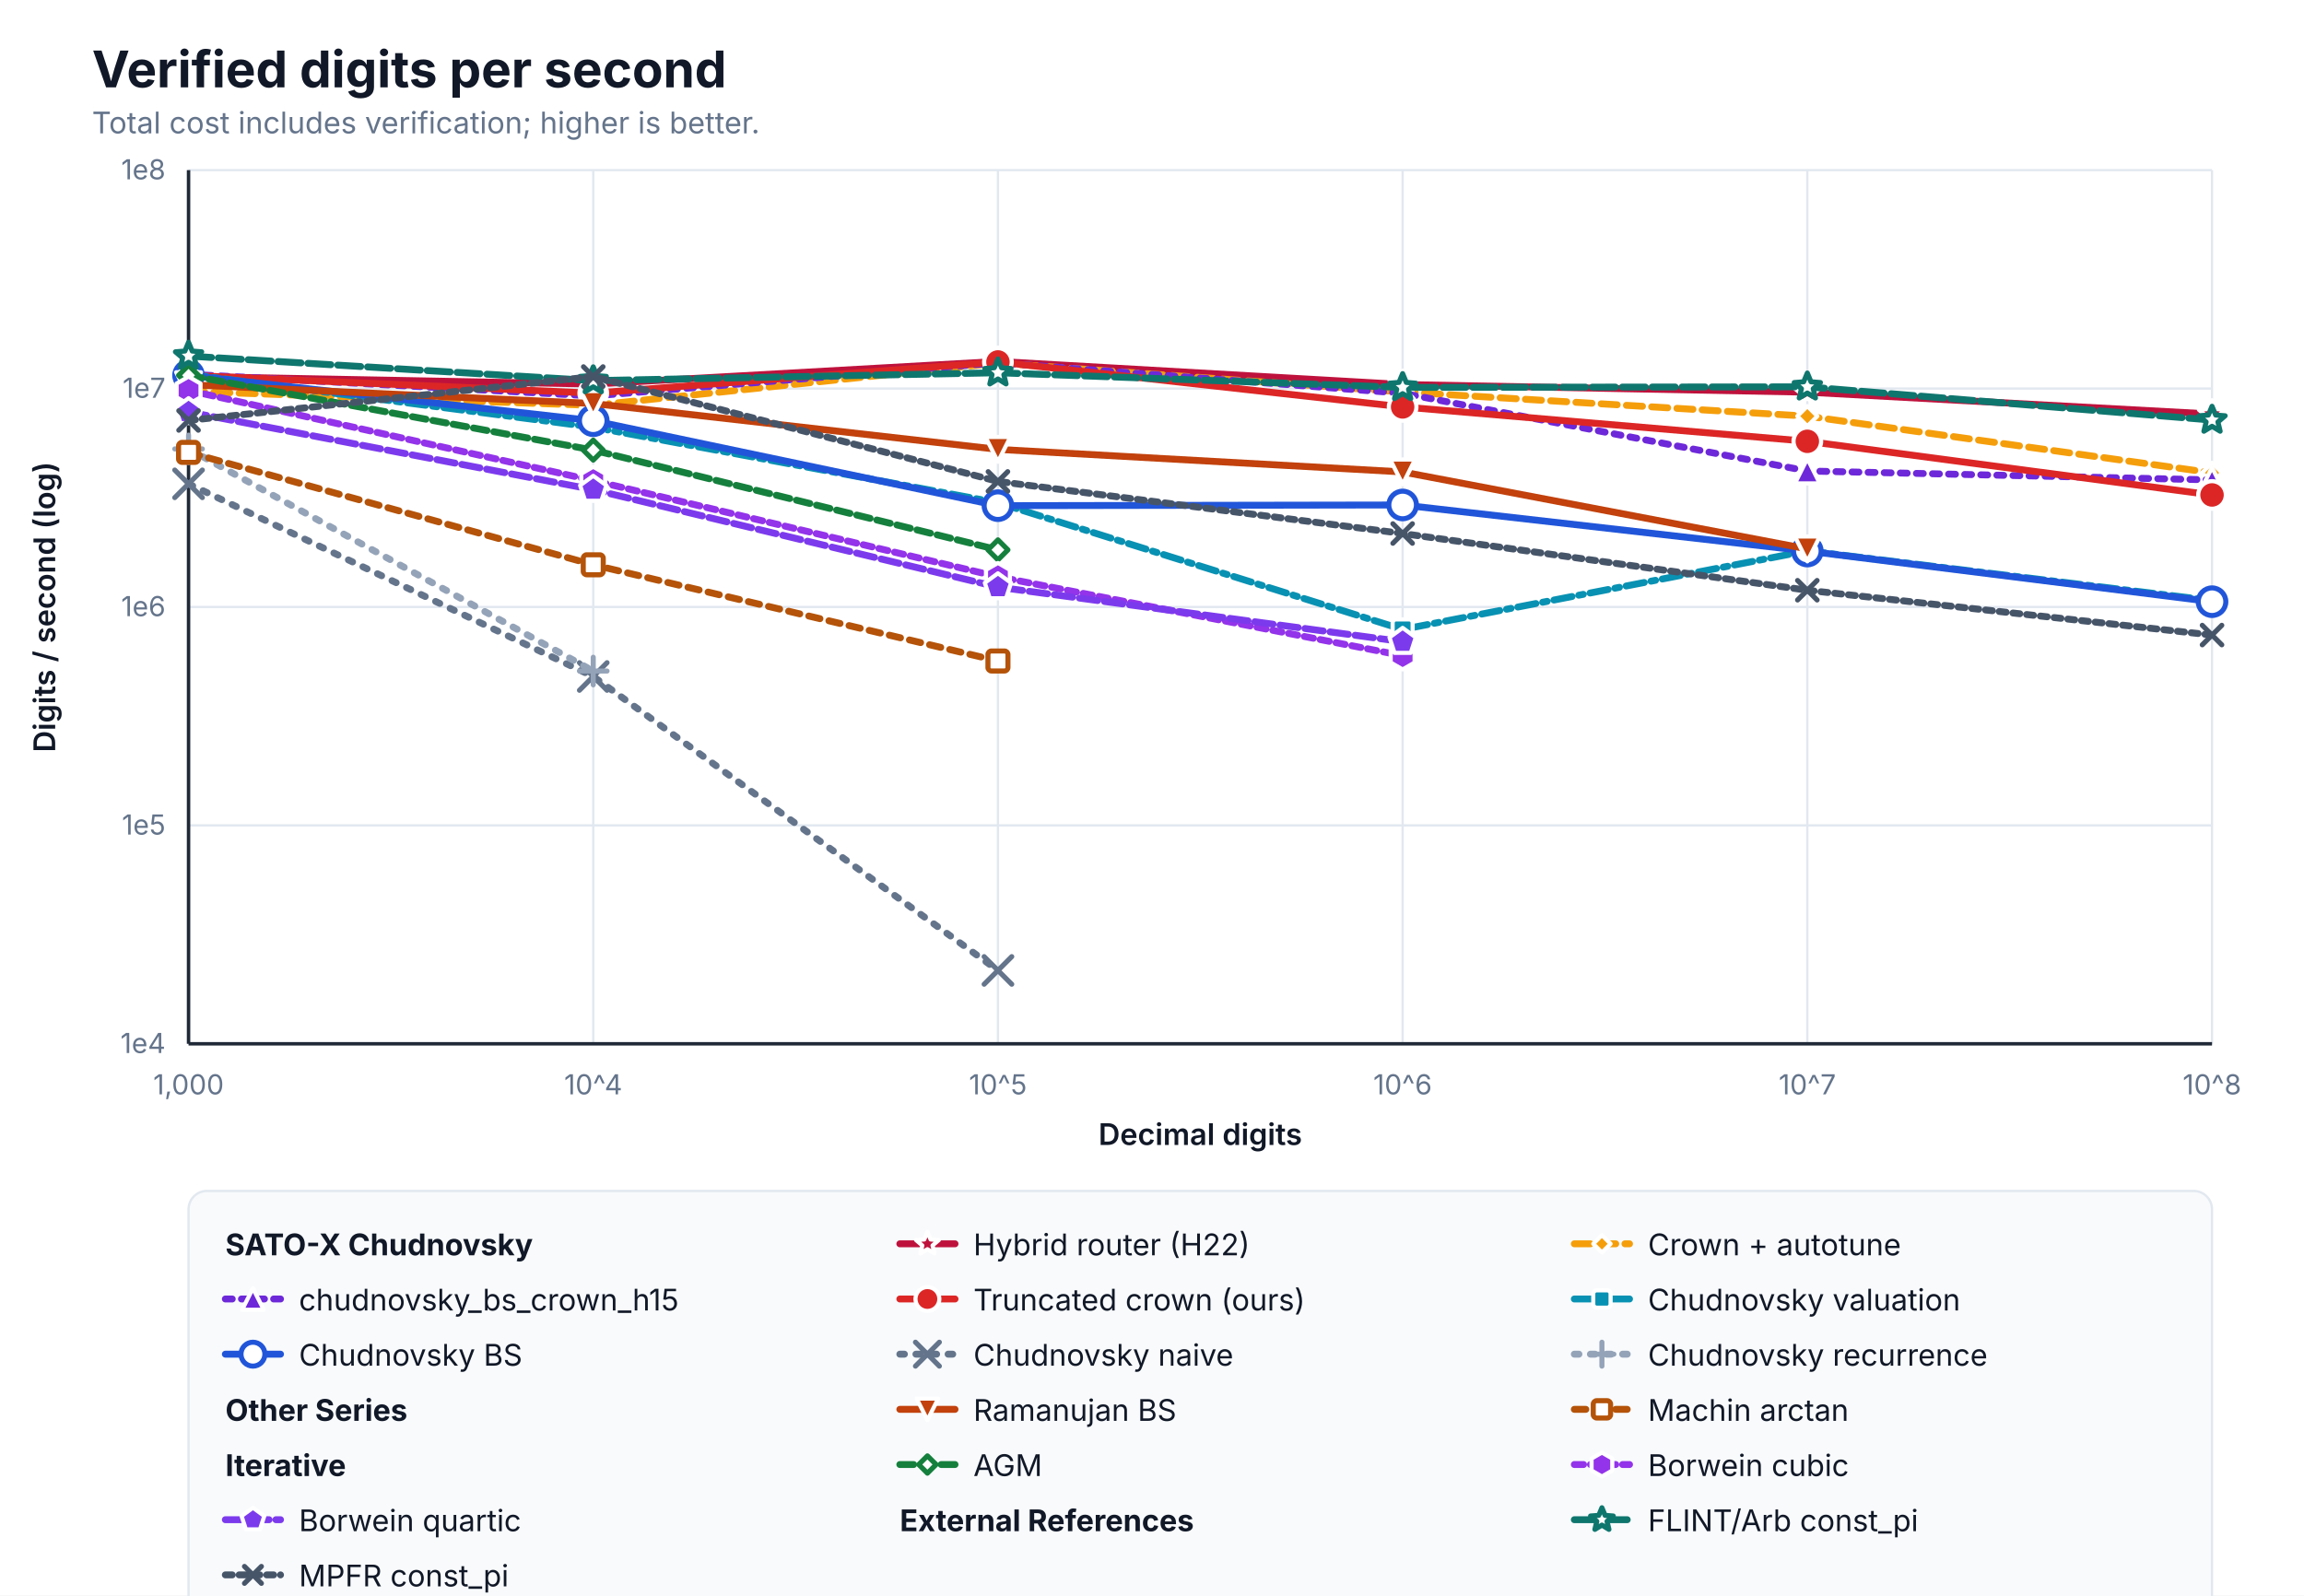
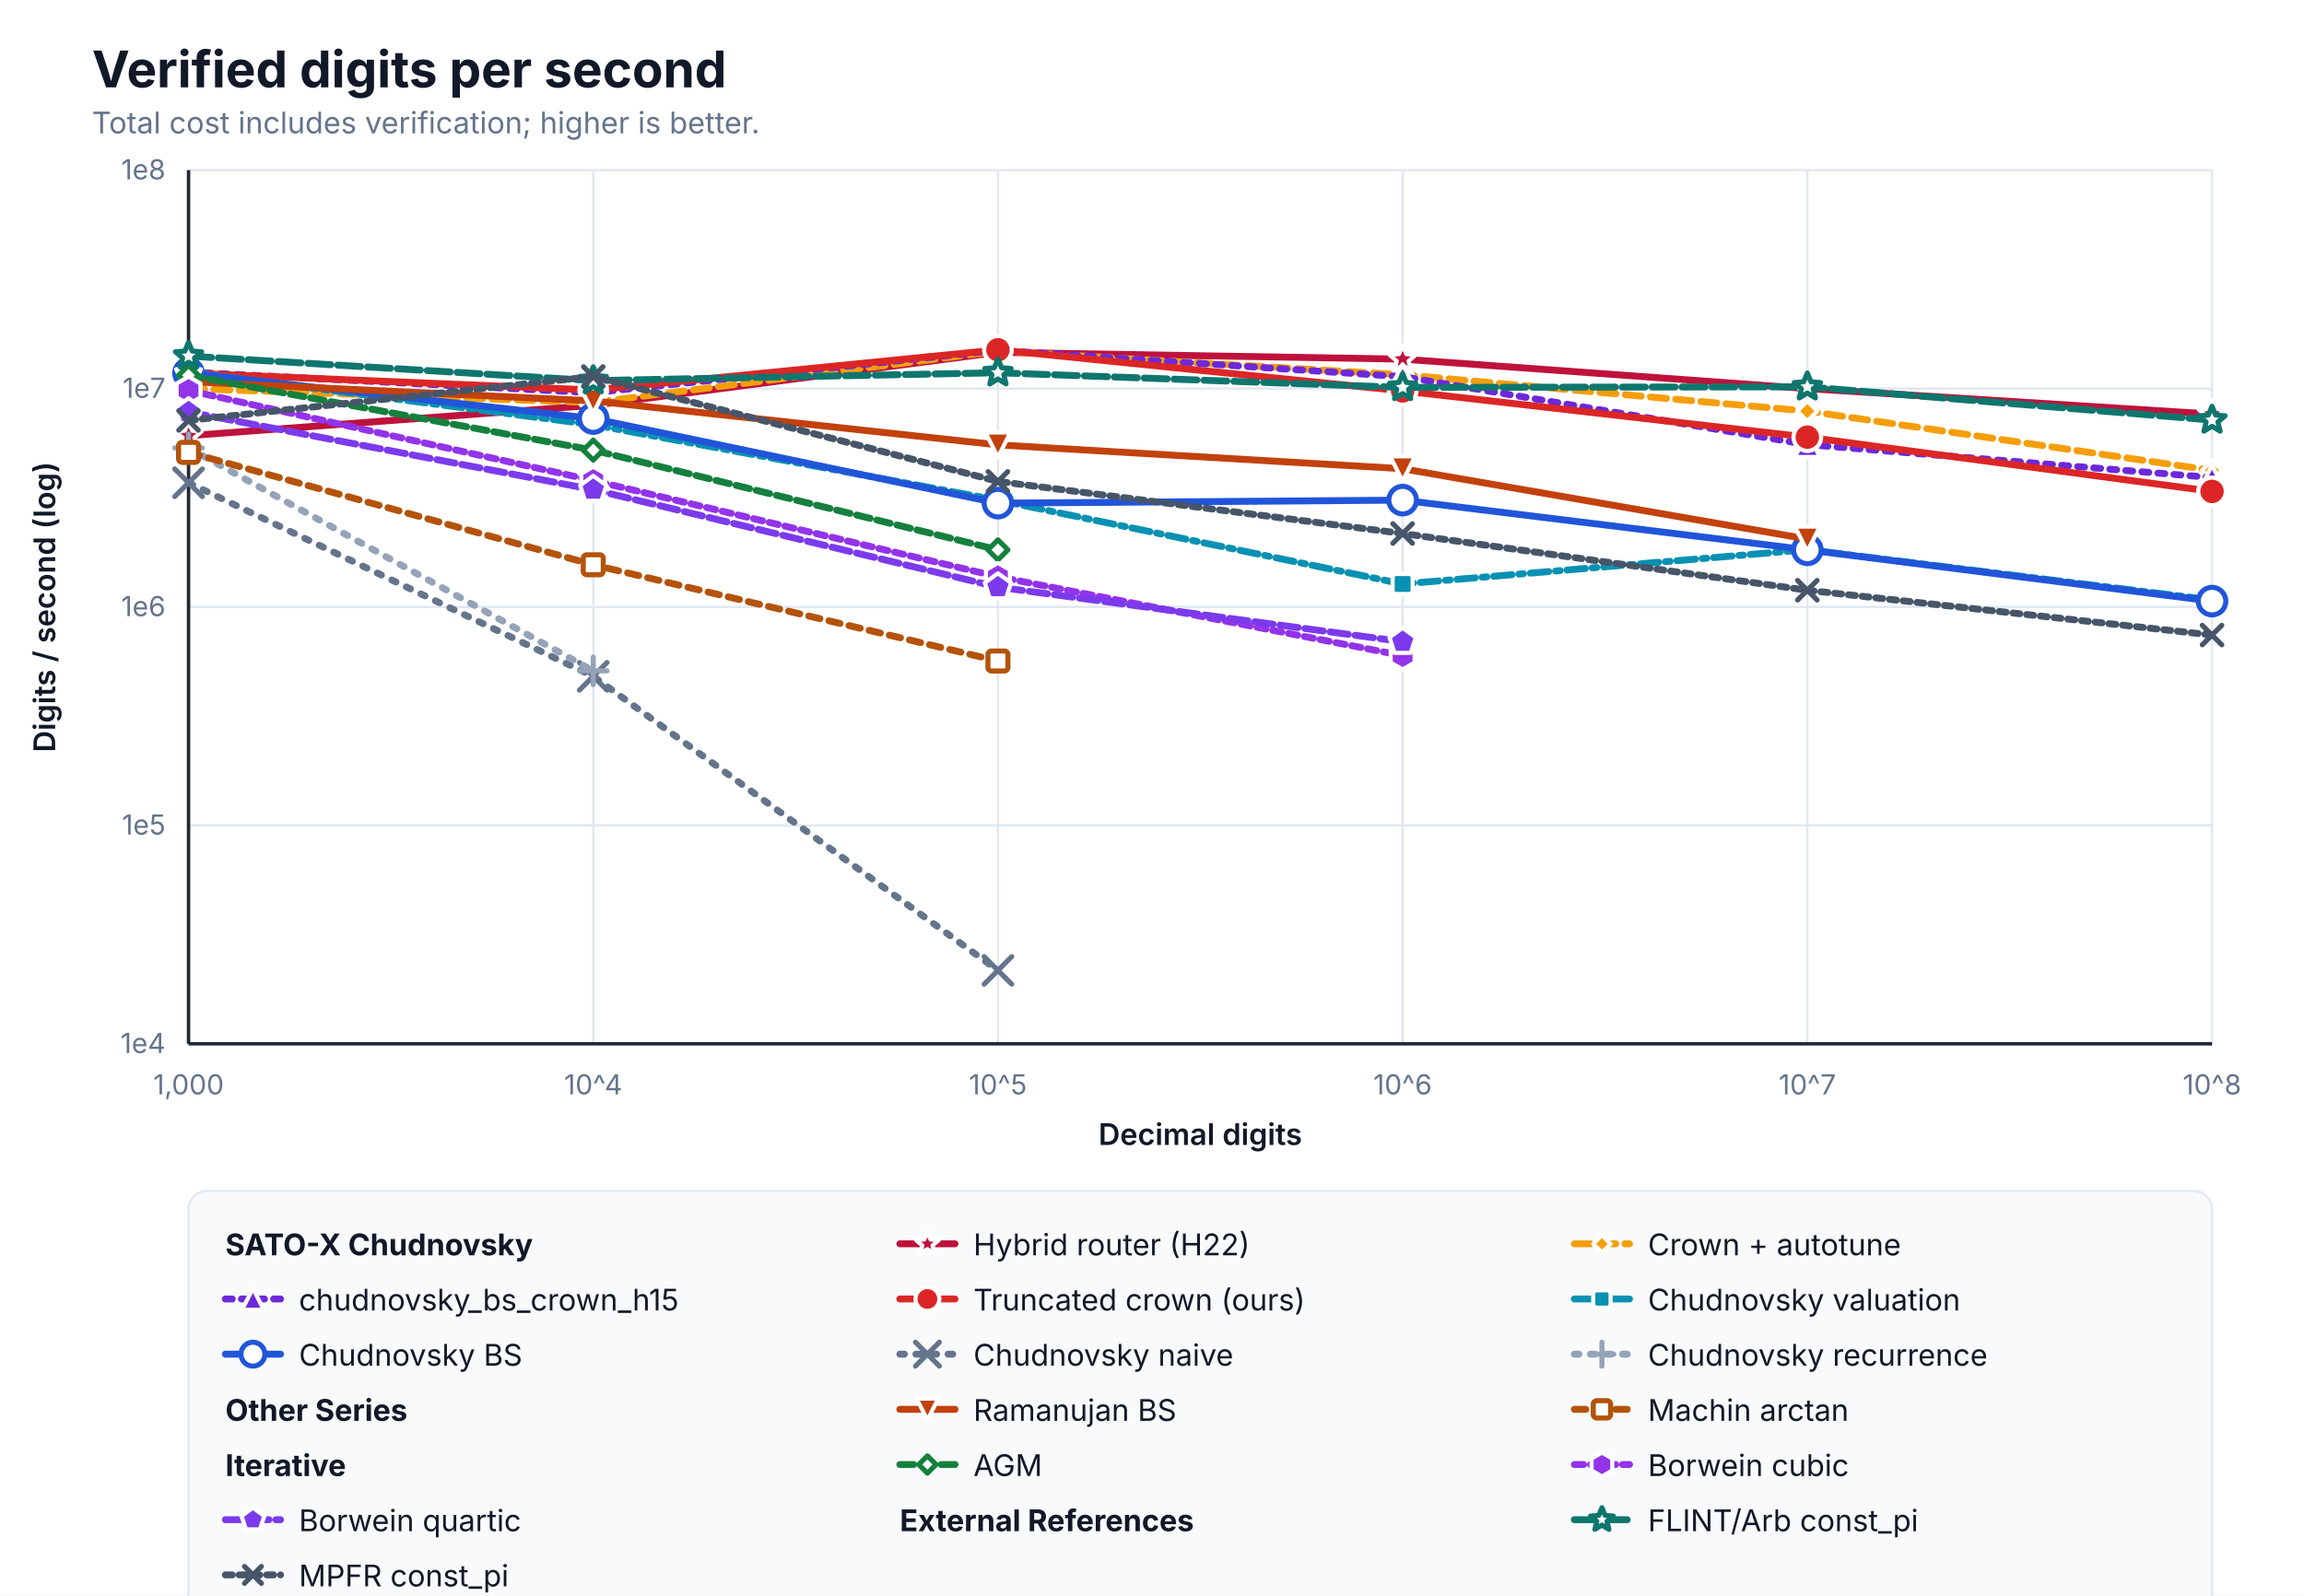
<svg xmlns="http://www.w3.org/2000/svg" viewBox="0 0 1002 694" role="img" aria-labelledby="title desc">
  <style>text{font-family:-apple-system,BlinkMacSystemFont,'Segoe UI',sans-serif}.title{font-size:22px;font-weight:700;fill:#111827}.subtitle{font-size:13px;fill:#64748b}.axis{stroke:#1f2937;stroke-width:1.5}.grid{stroke:#e2e8f0;stroke-width:1}.tick{font-size:12px;fill:#64748b}.label{font-size:13px;font-weight:600;fill:#111827}.legend{font-size:13px;fill:#111827}.legend-box{fill:#f8fafc;stroke:#e2e8f0;stroke-width:1}.refline{stroke:#94a3b8;stroke-width:1.5;stroke-dasharray:6 4}</style>
  <rect width="1002" height="694" fill="#fff" />
  <text class="title" x="40" y="38">Verified digits per second</text>
  <text class="subtitle" x="40" y="58">Total cost includes verification; higher is better.</text>
  <line class="grid" x1="82" y1="74" x2="82" y2="454" />
  <text class="tick" x="82" y="476" text-anchor="middle">1,000</text>
  <line class="grid" x1="258" y1="74" x2="258" y2="454" />
  <text class="tick" x="258" y="476" text-anchor="middle">10^4</text>
  <line class="grid" x1="434" y1="74" x2="434" y2="454" />
  <text class="tick" x="434" y="476" text-anchor="middle">10^5</text>
  <line class="grid" x1="610" y1="74" x2="610" y2="454" />
  <text class="tick" x="610" y="476" text-anchor="middle">10^6</text>
  <line class="grid" x1="786" y1="74" x2="786" y2="454" />
  <text class="tick" x="786" y="476" text-anchor="middle">10^7</text>
  <line class="grid" x1="962" y1="74" x2="962" y2="454" />
  <text class="tick" x="962" y="476" text-anchor="middle">10^8</text>
  <line class="grid" x1="82" y1="454" x2="962" y2="454" />
  <text class="tick" x="72" y="458" text-anchor="end">1e4</text>
  <line class="grid" x1="82" y1="359" x2="962" y2="359" />
  <text class="tick" x="72" y="363" text-anchor="end">1e5</text>
  <line class="grid" x1="82" y1="264" x2="962" y2="264" />
  <text class="tick" x="72" y="268" text-anchor="end">1e6</text>
  <line class="grid" x1="82" y1="169" x2="962" y2="169" />
  <text class="tick" x="72" y="173" text-anchor="end">1e7</text>
  <line class="grid" x1="82" y1="74" x2="962" y2="74" />
  <text class="tick" x="72" y="78" text-anchor="end">1e8</text>
  <line class="axis" x1="82" y1="454" x2="962" y2="454" />
  <line class="axis" x1="82" y1="74" x2="82" y2="454" />
  <text class="label" x="522" y="498" text-anchor="middle">Decimal digits</text>
  <text class="label" transform="translate(24 264) rotate(-90)" text-anchor="middle">Digits / second (log)</text>
-   <path d="M82 163.73 L258 167.06 L434 157.2 L610 167.24 L786 170.58 L962 180.1" fill="none" stroke="#be123c" stroke-width="3" stroke-linejoin="round" stroke-linecap="round" />
-   <polygon points="82,157.73 83.59,161.54 87.71,161.87 84.57,164.56 85.53,168.58 82,166.43 78.47,168.58 79.43,164.56 76.29,161.87 80.41,161.54" fill="#be123c" stroke="#fff" stroke-width="1.8" stroke-linejoin="round" />
-   <polygon points="258,161.06 259.59,164.87 263.71,165.2 260.57,167.89 261.53,171.91 258,169.76 254.47,171.91 255.43,167.89 252.29,165.2 256.41,164.87" fill="#be123c" stroke="#fff" stroke-width="1.8" stroke-linejoin="round" />
-   <polygon points="434,151.2 435.59,155.02 439.71,155.35 436.57,158.04 437.53,162.06 434,159.9 430.47,162.06 431.43,158.04 428.29,155.35 432.41,155.02" fill="#be123c" stroke="#fff" stroke-width="1.8" stroke-linejoin="round" />
-   <polygon points="610,161.24 611.59,165.05 615.71,165.38 612.57,168.07 613.53,172.09 610,169.94 606.47,172.09 607.43,168.07 604.29,165.38 608.41,165.05" fill="#be123c" stroke="#fff" stroke-width="1.8" stroke-linejoin="round" />
-   <polygon points="786,164.58 787.59,168.4 791.71,168.73 788.57,171.42 789.53,175.44 786,173.28 782.47,175.44 783.43,171.42 780.29,168.73 784.41,168.4" fill="#be123c" stroke="#fff" stroke-width="1.8" stroke-linejoin="round" />
+   <path d="M82 189.51 L258 176.29 L434 153.25 L610 156.21 L786 169.03 L962 180.1" fill="none" stroke="#be123c" stroke-width="3" stroke-linejoin="round" stroke-linecap="round" />
+   <polygon points="82,183.51 83.59,187.33 87.71,187.66 84.57,190.34 85.53,194.36 82,192.21 78.47,194.36 79.43,190.34 76.29,187.66 80.41,187.33" fill="#be123c" stroke="#fff" stroke-width="1.8" stroke-linejoin="round" />
+   <polygon points="258,170.29 259.59,174.1 263.71,174.43 260.57,177.12 261.53,181.14 258,178.99 254.47,181.14 255.43,177.12 252.29,174.43 256.41,174.1" fill="#be123c" stroke="#fff" stroke-width="1.8" stroke-linejoin="round" />
+   <polygon points="434,147.25 435.59,151.06 439.71,151.39 436.57,154.08 437.53,158.1 434,155.95 430.47,158.1 431.43,154.08 428.29,151.39 432.41,151.06" fill="#be123c" stroke="#fff" stroke-width="1.8" stroke-linejoin="round" />
+   <polygon points="610,150.21 611.59,154.02 615.71,154.35 612.57,157.04 613.53,161.06 610,158.91 606.47,161.06 607.43,157.04 604.29,154.35 608.41,154.02" fill="#be123c" stroke="#fff" stroke-width="1.8" stroke-linejoin="round" />
+   <polygon points="786,163.03 787.59,166.85 791.71,167.18 788.57,169.87 789.53,173.89 786,171.73 782.47,173.89 783.43,169.87 780.29,167.18 784.41,166.85" fill="#be123c" stroke="#fff" stroke-width="1.8" stroke-linejoin="round" />
  <polygon points="962,174.1 963.59,177.91 967.71,178.24 964.57,180.93 965.53,184.95 962,182.8 958.47,184.95 959.43,180.93 956.29,178.24 960.41,177.91" fill="#be123c" stroke="#fff" stroke-width="1.8" stroke-linejoin="round" />
-   <path d="M82 170.22 L258 176.32 L434 157.92 L610 170.47 L786 181.01 L962 205.65" fill="none" stroke="#f59e0b" stroke-width="3" stroke-linejoin="round" stroke-linecap="round" stroke-dasharray="7 4" />
-   <polygon points="82,165.87 86.35,170.22 82,174.57 77.65,170.22" fill="#f59e0b" stroke="#fff" stroke-width="1.8" stroke-linejoin="round" />
-   <polygon points="258,171.97 262.35,176.32 258,180.67 253.65,176.32" fill="#f59e0b" stroke="#fff" stroke-width="1.8" stroke-linejoin="round" />
-   <polygon points="434,153.57 438.35,157.92 434,162.27 429.65,157.92" fill="#f59e0b" stroke="#fff" stroke-width="1.8" stroke-linejoin="round" />
-   <polygon points="610,166.12 614.35,170.47 610,174.82 605.65,170.47" fill="#f59e0b" stroke="#fff" stroke-width="1.8" stroke-linejoin="round" />
-   <polygon points="786,176.66 790.35,181.01 786,185.36 781.65,181.01" fill="#f59e0b" stroke="#fff" stroke-width="1.8" stroke-linejoin="round" />
-   <polygon points="962,201.3 966.35,205.65 962,210 957.65,205.65" fill="#f59e0b" stroke="#fff" stroke-width="1.8" stroke-linejoin="round" />
-   <path d="M82 162.78 L258 172.21 L434 157.8 L610 171.04 L786 204.86 L962 208.73" fill="none" stroke="#6d28d9" stroke-width="3" stroke-linejoin="round" stroke-linecap="round" stroke-dasharray="3 4" />
-   <polygon points="82,157.38 87.4,168.18 76.6,168.18" fill="#6d28d9" stroke="#fff" stroke-width="1.8" stroke-linejoin="round" />
-   <polygon points="258,166.81 263.4,177.61 252.6,177.61" fill="#6d28d9" stroke="#fff" stroke-width="1.8" stroke-linejoin="round" />
-   <polygon points="434,152.4 439.4,163.2 428.6,163.2" fill="#6d28d9" stroke="#fff" stroke-width="1.8" stroke-linejoin="round" />
-   <polygon points="610,165.64 615.4,176.44 604.6,176.44" fill="#6d28d9" stroke="#fff" stroke-width="1.8" stroke-linejoin="round" />
-   <polygon points="786,199.46 791.4,210.26 780.6,210.26" fill="#6d28d9" stroke="#fff" stroke-width="1.8" stroke-linejoin="round" />
-   <polygon points="962,203.33 967.4,214.13 956.6,214.13" fill="#6d28d9" stroke="#fff" stroke-width="1.8" stroke-linejoin="round" />
-   <path d="M82 163.25 L258 171.01 L434 157.43 L610 176.99 L786 191.95 L962 215.28" fill="none" stroke="#dc2626" stroke-width="3" stroke-linejoin="round" stroke-linecap="round" />
-   <circle cx="82" cy="163.25" r="6" fill="#dc2626" stroke="#fff" stroke-width="1.8" />
-   <circle cx="258" cy="171.01" r="6" fill="#dc2626" stroke="#fff" stroke-width="1.8" />
-   <circle cx="434" cy="157.43" r="6" fill="#dc2626" stroke="#fff" stroke-width="1.8" />
-   <circle cx="610" cy="176.99" r="6" fill="#dc2626" stroke="#fff" stroke-width="1.8" />
-   <circle cx="786" cy="191.95" r="6" fill="#dc2626" stroke="#fff" stroke-width="1.8" />
-   <circle cx="962" cy="215.28" r="6" fill="#dc2626" stroke="#fff" stroke-width="1.8" />
-   <path d="M82 162.78 L258 185.81 L434 218.67 L610 273.77 L786 239.58 L962 261.21" fill="none" stroke="#0891b2" stroke-width="3" stroke-linejoin="round" stroke-linecap="round" stroke-dasharray="8 3 2 3" />
-   <rect x="77.65" y="158.43" width="8.7" height="8.7" rx="1.5" fill="#0891b2" stroke="#fff" stroke-width="1.8" />
-   <rect x="253.65" y="181.46" width="8.7" height="8.7" rx="1.5" fill="#0891b2" stroke="#fff" stroke-width="1.8" />
-   <rect x="429.65" y="214.32" width="8.7" height="8.7" rx="1.5" fill="#0891b2" stroke="#fff" stroke-width="1.8" />
-   <rect x="605.65" y="269.42" width="8.7" height="8.7" rx="1.5" fill="#0891b2" stroke="#fff" stroke-width="1.8" />
-   <rect x="781.65" y="235.23" width="8.7" height="8.7" rx="1.5" fill="#0891b2" stroke="#fff" stroke-width="1.8" />
-   <rect x="957.65" y="256.86" width="8.7" height="8.7" rx="1.5" fill="#0891b2" stroke="#fff" stroke-width="1.8" />
-   <path d="M82 163.25 L258 183 L434 219.94 L610 219.64 L786 239.68 L962 261.71" fill="none" stroke="#2155d9" stroke-width="3" stroke-linejoin="round" stroke-linecap="round" />
-   <circle cx="82" cy="163.25" r="6" fill="#fff" stroke="#2155d9" stroke-width="2.2" />
-   <circle cx="258" cy="183" r="6" fill="#fff" stroke="#2155d9" stroke-width="2.2" />
-   <circle cx="434" cy="219.94" r="6" fill="#fff" stroke="#2155d9" stroke-width="2.2" />
-   <circle cx="610" cy="219.64" r="6" fill="#fff" stroke="#2155d9" stroke-width="2.2" />
-   <circle cx="786" cy="239.68" r="6" fill="#fff" stroke="#2155d9" stroke-width="2.2" />
-   <circle cx="962" cy="261.71" r="6" fill="#fff" stroke="#2155d9" stroke-width="2.2" />
-   <path d="M82 210.44 L258 294.24 L434 422.09" fill="none" stroke="#64748b" stroke-width="3" stroke-linejoin="round" stroke-linecap="round" stroke-dasharray="2 5" />
-   <path d="M76 204.44 L88 216.44 M88 204.44 L76 216.44" stroke="#64748b" stroke-width="2.2" stroke-linecap="round" />
-   <path d="M252 288.24 L264 300.24 M264 288.24 L252 300.24" stroke="#64748b" stroke-width="2.2" stroke-linecap="round" />
-   <path d="M428 416.09 L440 428.09 M440 416.09 L428 428.09" stroke="#64748b" stroke-width="2.2" stroke-linecap="round" />
-   <path d="M82 195.26 L258 291.87" fill="none" stroke="#94a3b8" stroke-width="3" stroke-linejoin="round" stroke-linecap="round" stroke-dasharray="2 5" />
-   <path d="M76 195.26 L88 195.26 M82 189.26 L82 201.26" stroke="#94a3b8" stroke-width="2.2" stroke-linecap="round" />
-   <path d="M252 291.87 L264 291.87 M258 285.87 L258 297.87" stroke="#94a3b8" stroke-width="2.2" stroke-linecap="round" />
-   <path d="M82 167.32 L258 175.51 L434 195.46 L610 205.27 L786 238.76" fill="none" stroke="#c2410c" stroke-width="3" stroke-linejoin="round" stroke-linecap="round" />
-   <polygon points="76.6,161.92 87.4,161.92 82,172.72" fill="#c2410c" stroke="#fff" stroke-width="1.8" stroke-linejoin="round" />
-   <polygon points="252.6,170.11 263.4,170.11 258,180.91" fill="#c2410c" stroke="#fff" stroke-width="1.8" stroke-linejoin="round" />
-   <polygon points="428.6,190.06 439.4,190.06 434,200.86" fill="#c2410c" stroke="#fff" stroke-width="1.8" stroke-linejoin="round" />
-   <polygon points="604.6,199.87 615.4,199.87 610,210.67" fill="#c2410c" stroke="#fff" stroke-width="1.8" stroke-linejoin="round" />
-   <polygon points="780.6,233.36 791.4,233.36 786,244.16" fill="#c2410c" stroke="#fff" stroke-width="1.8" stroke-linejoin="round" />
+   <path d="M82 169 L258 175.09 L434 152.74 L610 162.97 L786 178.81 L962 204.59" fill="none" stroke="#f59e0b" stroke-width="3" stroke-linejoin="round" stroke-linecap="round" stroke-dasharray="7 4" />
+   <polygon points="82,164.65 86.35,169 82,173.35 77.65,169" fill="#f59e0b" stroke="#fff" stroke-width="1.8" stroke-linejoin="round" />
+   <polygon points="258,170.74 262.35,175.09 258,179.44 253.65,175.09" fill="#f59e0b" stroke="#fff" stroke-width="1.8" stroke-linejoin="round" />
+   <polygon points="434,148.39 438.35,152.74 434,157.09 429.65,152.74" fill="#f59e0b" stroke="#fff" stroke-width="1.8" stroke-linejoin="round" />
+   <polygon points="610,158.62 614.35,162.97 610,167.32 605.65,162.97" fill="#f59e0b" stroke="#fff" stroke-width="1.8" stroke-linejoin="round" />
+   <polygon points="786,174.46 790.35,178.81 786,183.16 781.65,178.81" fill="#f59e0b" stroke="#fff" stroke-width="1.8" stroke-linejoin="round" />
+   <polygon points="962,200.24 966.35,204.59 962,208.94 957.65,204.59" fill="#f59e0b" stroke="#fff" stroke-width="1.8" stroke-linejoin="round" />
+   <path d="M82 161.81 L258 170.82 L434 152.37 L610 163.82 L786 193.37 L962 207.7" fill="none" stroke="#6d28d9" stroke-width="3" stroke-linejoin="round" stroke-linecap="round" stroke-dasharray="3 4" />
+   <polygon points="82,156.41 87.4,167.21 76.6,167.21" fill="#6d28d9" stroke="#fff" stroke-width="1.8" stroke-linejoin="round" />
+   <polygon points="258,165.42 263.4,176.22 252.6,176.22" fill="#6d28d9" stroke="#fff" stroke-width="1.8" stroke-linejoin="round" />
+   <polygon points="434,146.97 439.4,157.77 428.6,157.77" fill="#6d28d9" stroke="#fff" stroke-width="1.8" stroke-linejoin="round" />
+   <polygon points="610,158.42 615.4,169.22 604.6,169.22" fill="#6d28d9" stroke="#fff" stroke-width="1.8" stroke-linejoin="round" />
+   <polygon points="786,187.97 791.4,198.77 780.6,198.77" fill="#6d28d9" stroke="#fff" stroke-width="1.8" stroke-linejoin="round" />
+   <polygon points="962,202.3 967.4,213.1 956.6,213.1" fill="#6d28d9" stroke="#fff" stroke-width="1.8" stroke-linejoin="round" />
+   <path d="M82 162.29 L258 169.65 L434 152.14 L610 170.03 L786 190.14 L962 213.74" fill="none" stroke="#dc2626" stroke-width="3" stroke-linejoin="round" stroke-linecap="round" />
+   <circle cx="82" cy="162.29" r="6" fill="#dc2626" stroke="#fff" stroke-width="1.8" />
+   <circle cx="258" cy="169.65" r="6" fill="#dc2626" stroke="#fff" stroke-width="1.8" />
+   <circle cx="434" cy="152.14" r="6" fill="#dc2626" stroke="#fff" stroke-width="1.8" />
+   <circle cx="610" cy="170.03" r="6" fill="#dc2626" stroke="#fff" stroke-width="1.8" />
+   <circle cx="786" cy="190.14" r="6" fill="#dc2626" stroke="#fff" stroke-width="1.8" />
+   <circle cx="962" cy="213.74" r="6" fill="#dc2626" stroke="#fff" stroke-width="1.8" />
+   <path d="M82 161.81 L258 184.75 L434 217.56 L610 254 L786 239.07 L962 260.95" fill="none" stroke="#0891b2" stroke-width="3" stroke-linejoin="round" stroke-linecap="round" stroke-dasharray="8 3 2 3" />
+   <rect x="77.65" y="157.46" width="8.7" height="8.7" rx="1.5" fill="#0891b2" stroke="#fff" stroke-width="1.8" />
+   <rect x="253.65" y="180.4" width="8.7" height="8.7" rx="1.5" fill="#0891b2" stroke="#fff" stroke-width="1.8" />
+   <rect x="429.65" y="213.21" width="8.7" height="8.7" rx="1.5" fill="#0891b2" stroke="#fff" stroke-width="1.8" />
+   <rect x="605.65" y="249.65" width="8.7" height="8.7" rx="1.5" fill="#0891b2" stroke="#fff" stroke-width="1.8" />
+   <rect x="781.65" y="234.72" width="8.7" height="8.7" rx="1.5" fill="#0891b2" stroke="#fff" stroke-width="1.8" />
+   <rect x="957.65" y="256.6" width="8.7" height="8.7" rx="1.5" fill="#0891b2" stroke="#fff" stroke-width="1.8" />
+   <path d="M82 162.29 L258 182.05 L434 218.84 L610 217.54 L786 239.16 L962 261.46" fill="none" stroke="#2155d9" stroke-width="3" stroke-linejoin="round" stroke-linecap="round" />
+   <circle cx="82" cy="162.29" r="6" fill="#fff" stroke="#2155d9" stroke-width="2.2" />
+   <circle cx="258" cy="182.05" r="6" fill="#fff" stroke="#2155d9" stroke-width="2.2" />
+   <circle cx="434" cy="218.84" r="6" fill="#fff" stroke="#2155d9" stroke-width="2.2" />
+   <circle cx="610" cy="217.54" r="6" fill="#fff" stroke="#2155d9" stroke-width="2.2" />
+   <circle cx="786" cy="239.16" r="6" fill="#fff" stroke="#2155d9" stroke-width="2.2" />
+   <circle cx="962" cy="261.46" r="6" fill="#fff" stroke="#2155d9" stroke-width="2.2" />
+   <path d="M82 209.98 L258 294.17 L434 422.08" fill="none" stroke="#64748b" stroke-width="3" stroke-linejoin="round" stroke-linecap="round" stroke-dasharray="2 5" />
+   <path d="M76 203.98 L88 215.98 M88 203.98 L76 215.98" stroke="#64748b" stroke-width="2.2" stroke-linecap="round" />
+   <path d="M252 288.17 L264 300.17 M264 288.17 L252 300.17" stroke="#64748b" stroke-width="2.2" stroke-linecap="round" />
+   <path d="M428 416.08 L440 428.08 M440 416.08 L428 428.08" stroke="#64748b" stroke-width="2.2" stroke-linecap="round" />
+   <path d="M82 194.82 L258 291.79" fill="none" stroke="#94a3b8" stroke-width="3" stroke-linejoin="round" stroke-linecap="round" stroke-dasharray="2 5" />
+   <path d="M76 194.82 L88 194.82 M82 188.82 L82 200.82" stroke="#94a3b8" stroke-width="2.2" stroke-linecap="round" />
+   <path d="M252 291.79 L264 291.79 M258 285.79 L258 297.79" stroke="#94a3b8" stroke-width="2.2" stroke-linecap="round" />
+   <path d="M82 166.01 L258 174.37 L434 193.51 L610 203.88 L786 234.45" fill="none" stroke="#c2410c" stroke-width="3" stroke-linejoin="round" stroke-linecap="round" />
+   <polygon points="76.6,160.61 87.4,160.61 82,171.41" fill="#c2410c" stroke="#fff" stroke-width="1.8" stroke-linejoin="round" />
+   <polygon points="252.6,168.97 263.4,168.97 258,179.77" fill="#c2410c" stroke="#fff" stroke-width="1.8" stroke-linejoin="round" />
+   <polygon points="428.6,188.11 439.4,188.11 434,198.91" fill="#c2410c" stroke="#fff" stroke-width="1.8" stroke-linejoin="round" />
+   <polygon points="604.6,198.48 615.4,198.48 610,209.28" fill="#c2410c" stroke="#fff" stroke-width="1.8" stroke-linejoin="round" />
+   <polygon points="780.6,229.05 791.4,229.05 786,239.85" fill="#c2410c" stroke="#fff" stroke-width="1.8" stroke-linejoin="round" />
  <path d="M82 196.76 L258 245.65 L434 287.5" fill="none" stroke="#b45309" stroke-width="3" stroke-linejoin="round" stroke-linecap="round" stroke-dasharray="5 4" />
  <rect x="77.65" y="192.41" width="8.7" height="8.7" rx="1.5" fill="#fff" stroke="#b45309" stroke-width="2.2" />
  <rect x="253.65" y="241.3" width="8.7" height="8.7" rx="1.5" fill="#fff" stroke="#b45309" stroke-width="2.2" />
  <rect x="429.65" y="283.15" width="8.7" height="8.7" rx="1.5" fill="#fff" stroke="#b45309" stroke-width="2.2" />
  <path d="M82 163.25 L258 195.78 L434 239.16" fill="none" stroke="#15803d" stroke-width="3" stroke-linejoin="round" stroke-linecap="round" stroke-dasharray="6 3" />
  <polygon points="82,158.9 86.35,163.25 82,167.6 77.65,163.25" fill="#fff" stroke="#15803d" stroke-width="2.2" stroke-linejoin="round" />
  <polygon points="258,191.43 262.35,195.78 258,200.13 253.65,195.78" fill="#fff" stroke="#15803d" stroke-width="2.2" stroke-linejoin="round" />
  <polygon points="434,234.81 438.35,239.16 434,243.51 429.65,239.16" fill="#fff" stroke="#15803d" stroke-width="2.2" stroke-linejoin="round" />
  <path d="M82 169.82 L258 209.02 L434 250.86 L610 285.17" fill="none" stroke="#9333ea" stroke-width="3" stroke-linejoin="round" stroke-linecap="round" stroke-dasharray="4 3" />
  <polygon points="87.2,172.82 82,175.82 76.8,172.82 76.8,166.82 82,163.82 87.2,166.82" fill="#9333ea" stroke="#fff" stroke-width="1.8" stroke-linejoin="round" />
  <polygon points="263.2,212.02 258,215.02 252.8,212.02 252.8,206.02 258,203.02 263.2,206.02" fill="#9333ea" stroke="#fff" stroke-width="1.8" stroke-linejoin="round" />
  <polygon points="439.2,253.86 434,256.86 428.8,253.86 428.8,247.86 434,244.86 439.2,247.86" fill="#9333ea" stroke="#fff" stroke-width="1.8" stroke-linejoin="round" />
  <polygon points="615.2,288.17 610,291.17 604.8,288.17 604.8,282.17 610,279.17 615.2,282.17" fill="#9333ea" stroke="#fff" stroke-width="1.8" stroke-linejoin="round" />
  <path d="M82 179.18 L258 212.97 L434 255.36 L610 279.1" fill="none" stroke="#7c3aed" stroke-width="3" stroke-linejoin="round" stroke-linecap="round" stroke-dasharray="8 3" />
  <polygon points="82,173.18 87.71,177.33 85.53,184.04 78.47,184.04 76.29,177.33" fill="#7c3aed" stroke="#fff" stroke-width="1.8" stroke-linejoin="round" />
  <polygon points="258,206.97 263.71,211.12 261.53,217.82 254.47,217.82 252.29,211.12" fill="#7c3aed" stroke="#fff" stroke-width="1.8" stroke-linejoin="round" />
  <polygon points="434,249.36 439.71,253.51 437.53,260.21 430.47,260.21 428.29,253.51" fill="#7c3aed" stroke="#fff" stroke-width="1.8" stroke-linejoin="round" />
  <polygon points="610,273.1 615.71,277.25 613.53,283.96 606.47,283.96 604.29,277.25" fill="#7c3aed" stroke="#fff" stroke-width="1.8" stroke-linejoin="round" />
  <path d="M82 154.87 L258 165.56 L434 162.13 L610 168.51 L786 168.25 L962 182.71" fill="none" stroke="#0f766e" stroke-width="3" stroke-linejoin="round" stroke-linecap="round" stroke-dasharray="10 3" />
  <polygon points="82,148.87 83.59,152.69 87.71,153.02 84.57,155.7 85.53,159.72 82,157.57 78.47,159.72 79.43,155.7 76.29,153.02 80.41,152.69" fill="#fff" stroke="#0f766e" stroke-width="2.2" stroke-linejoin="round" />
  <polygon points="258,159.56 259.59,163.38 263.71,163.71 260.57,166.39 261.53,170.41 258,168.26 254.47,170.41 255.43,166.39 252.29,163.71 256.41,163.38" fill="#fff" stroke="#0f766e" stroke-width="2.2" stroke-linejoin="round" />
  <polygon points="434,156.13 435.59,159.95 439.71,160.28 436.57,162.97 437.53,166.99 434,164.83 430.47,166.99 431.43,162.97 428.29,160.28 432.41,159.95" fill="#fff" stroke="#0f766e" stroke-width="2.2" stroke-linejoin="round" />
  <polygon points="610,162.51 611.59,166.33 615.71,166.66 612.57,169.35 613.53,173.37 610,171.21 606.47,173.37 607.43,169.35 604.29,166.66 608.41,166.33" fill="#fff" stroke="#0f766e" stroke-width="2.2" stroke-linejoin="round" />
  <polygon points="786,162.25 787.59,166.06 791.71,166.39 788.57,169.08 789.53,173.1 786,170.95 782.47,173.1 783.43,169.08 780.29,166.39 784.41,166.06" fill="#fff" stroke="#0f766e" stroke-width="2.2" stroke-linejoin="round" />
  <polygon points="962,176.71 963.59,180.52 967.71,180.85 964.57,183.54 965.53,187.56 962,185.41 958.47,187.56 959.43,183.54 956.29,180.85 960.41,180.52" fill="#fff" stroke="#0f766e" stroke-width="2.2" stroke-linejoin="round" />
  <path d="M82 182.88 L258 163.77 L434 209.39 L610 232.05 L786 256.72 L962 276.22" fill="none" stroke="#475569" stroke-width="3" stroke-linejoin="round" stroke-linecap="round" stroke-dasharray="3 3" />
  <path d="M76 182.88 L88 182.88 M82 176.88 L82 188.88" transform="rotate(45 82 182.88)" stroke="#475569" stroke-width="2.2" stroke-linecap="round" />
  <path d="M252 163.77 L264 163.77 M258 157.77 L258 169.77" transform="rotate(45 258 163.77)" stroke="#475569" stroke-width="2.2" stroke-linecap="round" />
  <path d="M428 209.39 L440 209.39 M434 203.39 L434 215.39" transform="rotate(45 434 209.39)" stroke="#475569" stroke-width="2.2" stroke-linecap="round" />
  <path d="M604 232.05 L616 232.05 M610 226.05 L610 238.05" transform="rotate(45 610 232.05)" stroke="#475569" stroke-width="2.2" stroke-linecap="round" />
  <path d="M780 256.72 L792 256.72 M786 250.72 L786 262.72" transform="rotate(45 786 256.72)" stroke="#475569" stroke-width="2.2" stroke-linecap="round" />
  <path d="M956 276.22 L968 276.22 M962 270.22 L962 282.22" transform="rotate(45 962 276.22)" stroke="#475569" stroke-width="2.2" stroke-linecap="round" />
  <rect class="legend-box" x="82" y="518" width="880" height="208" rx="8" />
  <text class="legend" x="98" y="546" font-weight="700" fill="#64748b">SATO-X Chudnovsky</text>
  <line x1="391.33" y1="541" x2="415.33" y2="541" stroke="#be123c" stroke-width="3" stroke-linecap="round" />
  <polygon points="403.33,535.8 404.71,539.11 408.28,539.39 405.56,541.72 406.39,545.21 403.33,543.34 400.28,545.21 401.11,541.72 398.39,539.39 401.96,539.11" fill="#be123c" stroke="#fff" stroke-width="1.8" stroke-linejoin="round" />
  <text class="legend" x="423.33" y="546">Hybrid router (H22)</text>
  <line x1="684.67" y1="541" x2="708.67" y2="541" stroke="#f59e0b" stroke-width="3" stroke-linecap="round" stroke-dasharray="7 4" />
  <polygon points="696.67,537.23 700.44,541 696.67,544.77 692.9,541" fill="#f59e0b" stroke="#fff" stroke-width="1.8" stroke-linejoin="round" />
  <text class="legend" x="716.67" y="546">Crown + autotune</text>
  <line x1="98" y1="565" x2="122" y2="565" stroke="#6d28d9" stroke-width="3" stroke-linecap="round" stroke-dasharray="3 4" />
  <polygon points="110,560.32 114.68,569.68 105.32,569.68" fill="#6d28d9" stroke="#fff" stroke-width="1.8" stroke-linejoin="round" />
  <text class="legend" x="130" y="570">chudnovsky_bs_crown_h15</text>
  <line x1="391.33" y1="565" x2="415.33" y2="565" stroke="#dc2626" stroke-width="3" stroke-linecap="round" />
  <circle cx="403.33" cy="565" r="5.2" fill="#dc2626" stroke="#fff" stroke-width="1.8" />
  <text class="legend" x="423.33" y="570">Truncated crown (ours)</text>
  <line x1="684.67" y1="565" x2="708.67" y2="565" stroke="#0891b2" stroke-width="3" stroke-linecap="round" stroke-dasharray="8 3 2 3" />
  <rect x="692.9" y="561.23" width="7.54" height="7.54" rx="1.5" fill="#0891b2" stroke="#fff" stroke-width="1.8" />
  <text class="legend" x="716.67" y="570">Chudnovsky valuation</text>
  <line x1="98" y1="589" x2="122" y2="589" stroke="#2155d9" stroke-width="3" stroke-linecap="round" />
  <circle cx="110" cy="589" r="5.2" fill="#fff" stroke="#2155d9" stroke-width="2.2" />
  <text class="legend" x="130" y="594">Chudnovsky BS</text>
  <line x1="391.33" y1="589" x2="415.33" y2="589" stroke="#64748b" stroke-width="3" stroke-linecap="round" stroke-dasharray="2 5" />
  <path d="M398.13 583.8 L408.53 594.2 M408.53 583.8 L398.13 594.2" stroke="#64748b" stroke-width="2.2" stroke-linecap="round" />
  <text class="legend" x="423.33" y="594">Chudnovsky naive</text>
  <line x1="684.67" y1="589" x2="708.67" y2="589" stroke="#94a3b8" stroke-width="3" stroke-linecap="round" stroke-dasharray="2 5" />
  <path d="M691.47 589 L701.87 589 M696.67 583.8 L696.67 594.2" stroke="#94a3b8" stroke-width="2.2" stroke-linecap="round" />
  <text class="legend" x="716.67" y="594">Chudnovsky recurrence</text>
  <text class="legend" x="98" y="618" font-weight="700" fill="#64748b">Other Series</text>
  <line x1="391.33" y1="613" x2="415.33" y2="613" stroke="#c2410c" stroke-width="3" stroke-linecap="round" />
  <polygon points="398.65,608.32 408.01,608.32 403.33,617.68" fill="#c2410c" stroke="#fff" stroke-width="1.8" stroke-linejoin="round" />
  <text class="legend" x="423.33" y="618">Ramanujan BS</text>
  <line x1="684.67" y1="613" x2="708.67" y2="613" stroke="#b45309" stroke-width="3" stroke-linecap="round" stroke-dasharray="5 4" />
  <rect x="692.9" y="609.23" width="7.54" height="7.54" rx="1.5" fill="#fff" stroke="#b45309" stroke-width="2.2" />
  <text class="legend" x="716.67" y="618">Machin arctan</text>
  <text class="legend" x="98" y="642" font-weight="700" fill="#64748b">Iterative</text>
  <line x1="391.33" y1="637" x2="415.33" y2="637" stroke="#15803d" stroke-width="3" stroke-linecap="round" stroke-dasharray="6 3" />
  <polygon points="403.33,633.23 407.1,637 403.33,640.77 399.56,637" fill="#fff" stroke="#15803d" stroke-width="2.2" stroke-linejoin="round" />
  <text class="legend" x="423.33" y="642">AGM</text>
  <line x1="684.67" y1="637" x2="708.67" y2="637" stroke="#9333ea" stroke-width="3" stroke-linecap="round" stroke-dasharray="4 3" />
  <polygon points="701.17,639.6 696.67,642.2 692.16,639.6 692.16,634.4 696.67,631.8 701.17,634.4" fill="#9333ea" stroke="#fff" stroke-width="1.8" stroke-linejoin="round" />
  <text class="legend" x="716.67" y="642">Borwein cubic</text>
  <line x1="98" y1="661" x2="122" y2="661" stroke="#7c3aed" stroke-width="3" stroke-linecap="round" stroke-dasharray="8 3" />
  <polygon points="110,655.8 114.95,659.39 113.06,665.21 106.94,665.21 105.05,659.39" fill="#7c3aed" stroke="#fff" stroke-width="1.8" stroke-linejoin="round" />
  <text class="legend" x="130" y="666">Borwein quartic</text>
  <text class="legend" x="391.33" y="666" font-weight="700" fill="#64748b">External References</text>
  <line x1="684.67" y1="661" x2="708.67" y2="661" stroke="#0f766e" stroke-width="3" stroke-linecap="round" stroke-dasharray="10 3" />
  <polygon points="696.67,655.8 698.04,659.11 701.61,659.39 698.89,661.72 699.72,665.21 696.67,663.34 693.61,665.21 694.44,661.72 691.72,659.39 695.29,659.11" fill="#fff" stroke="#0f766e" stroke-width="2.2" stroke-linejoin="round" />
  <text class="legend" x="716.67" y="666">FLINT/Arb const_pi</text>
  <line x1="98" y1="685" x2="122" y2="685" stroke="#475569" stroke-width="3" stroke-linecap="round" stroke-dasharray="3 3" />
  <path d="M104.8 685 L115.2 685 M110 679.8 L110 690.2" transform="rotate(45 110 685)" stroke="#475569" stroke-width="2.2" stroke-linecap="round" />
  <text class="legend" x="130" y="690">MPFR const_pi</text>
</svg>
